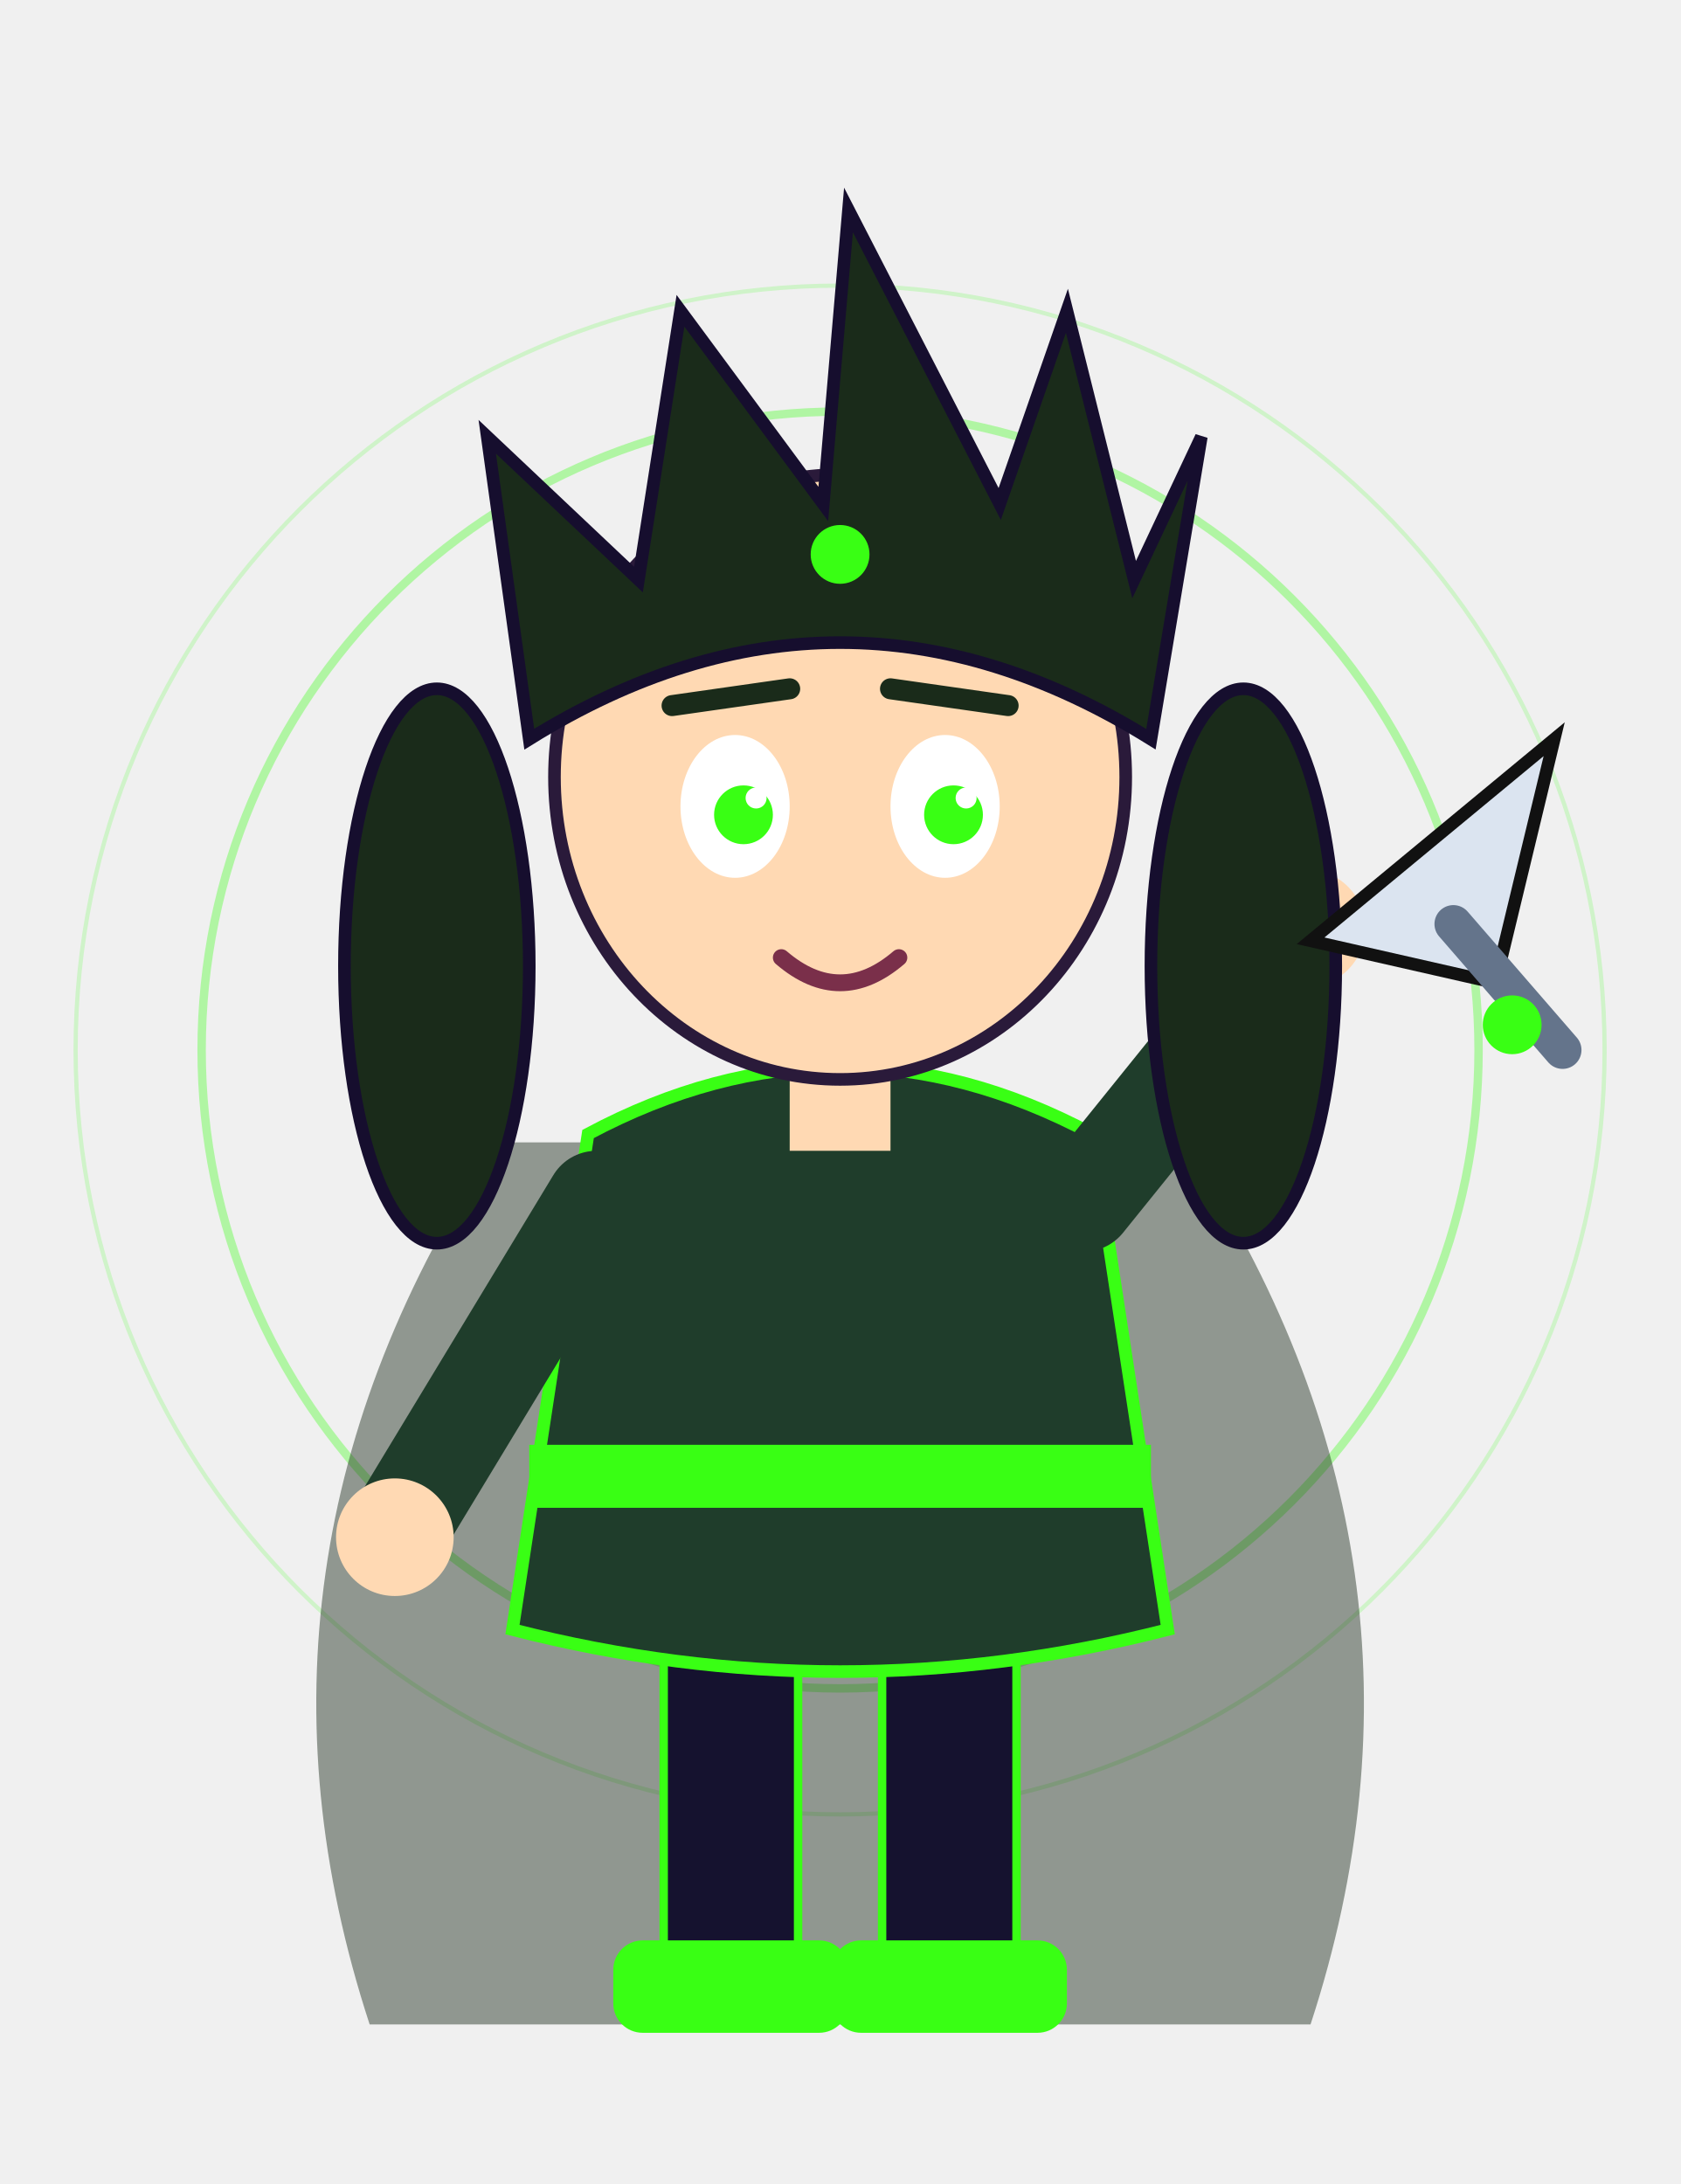
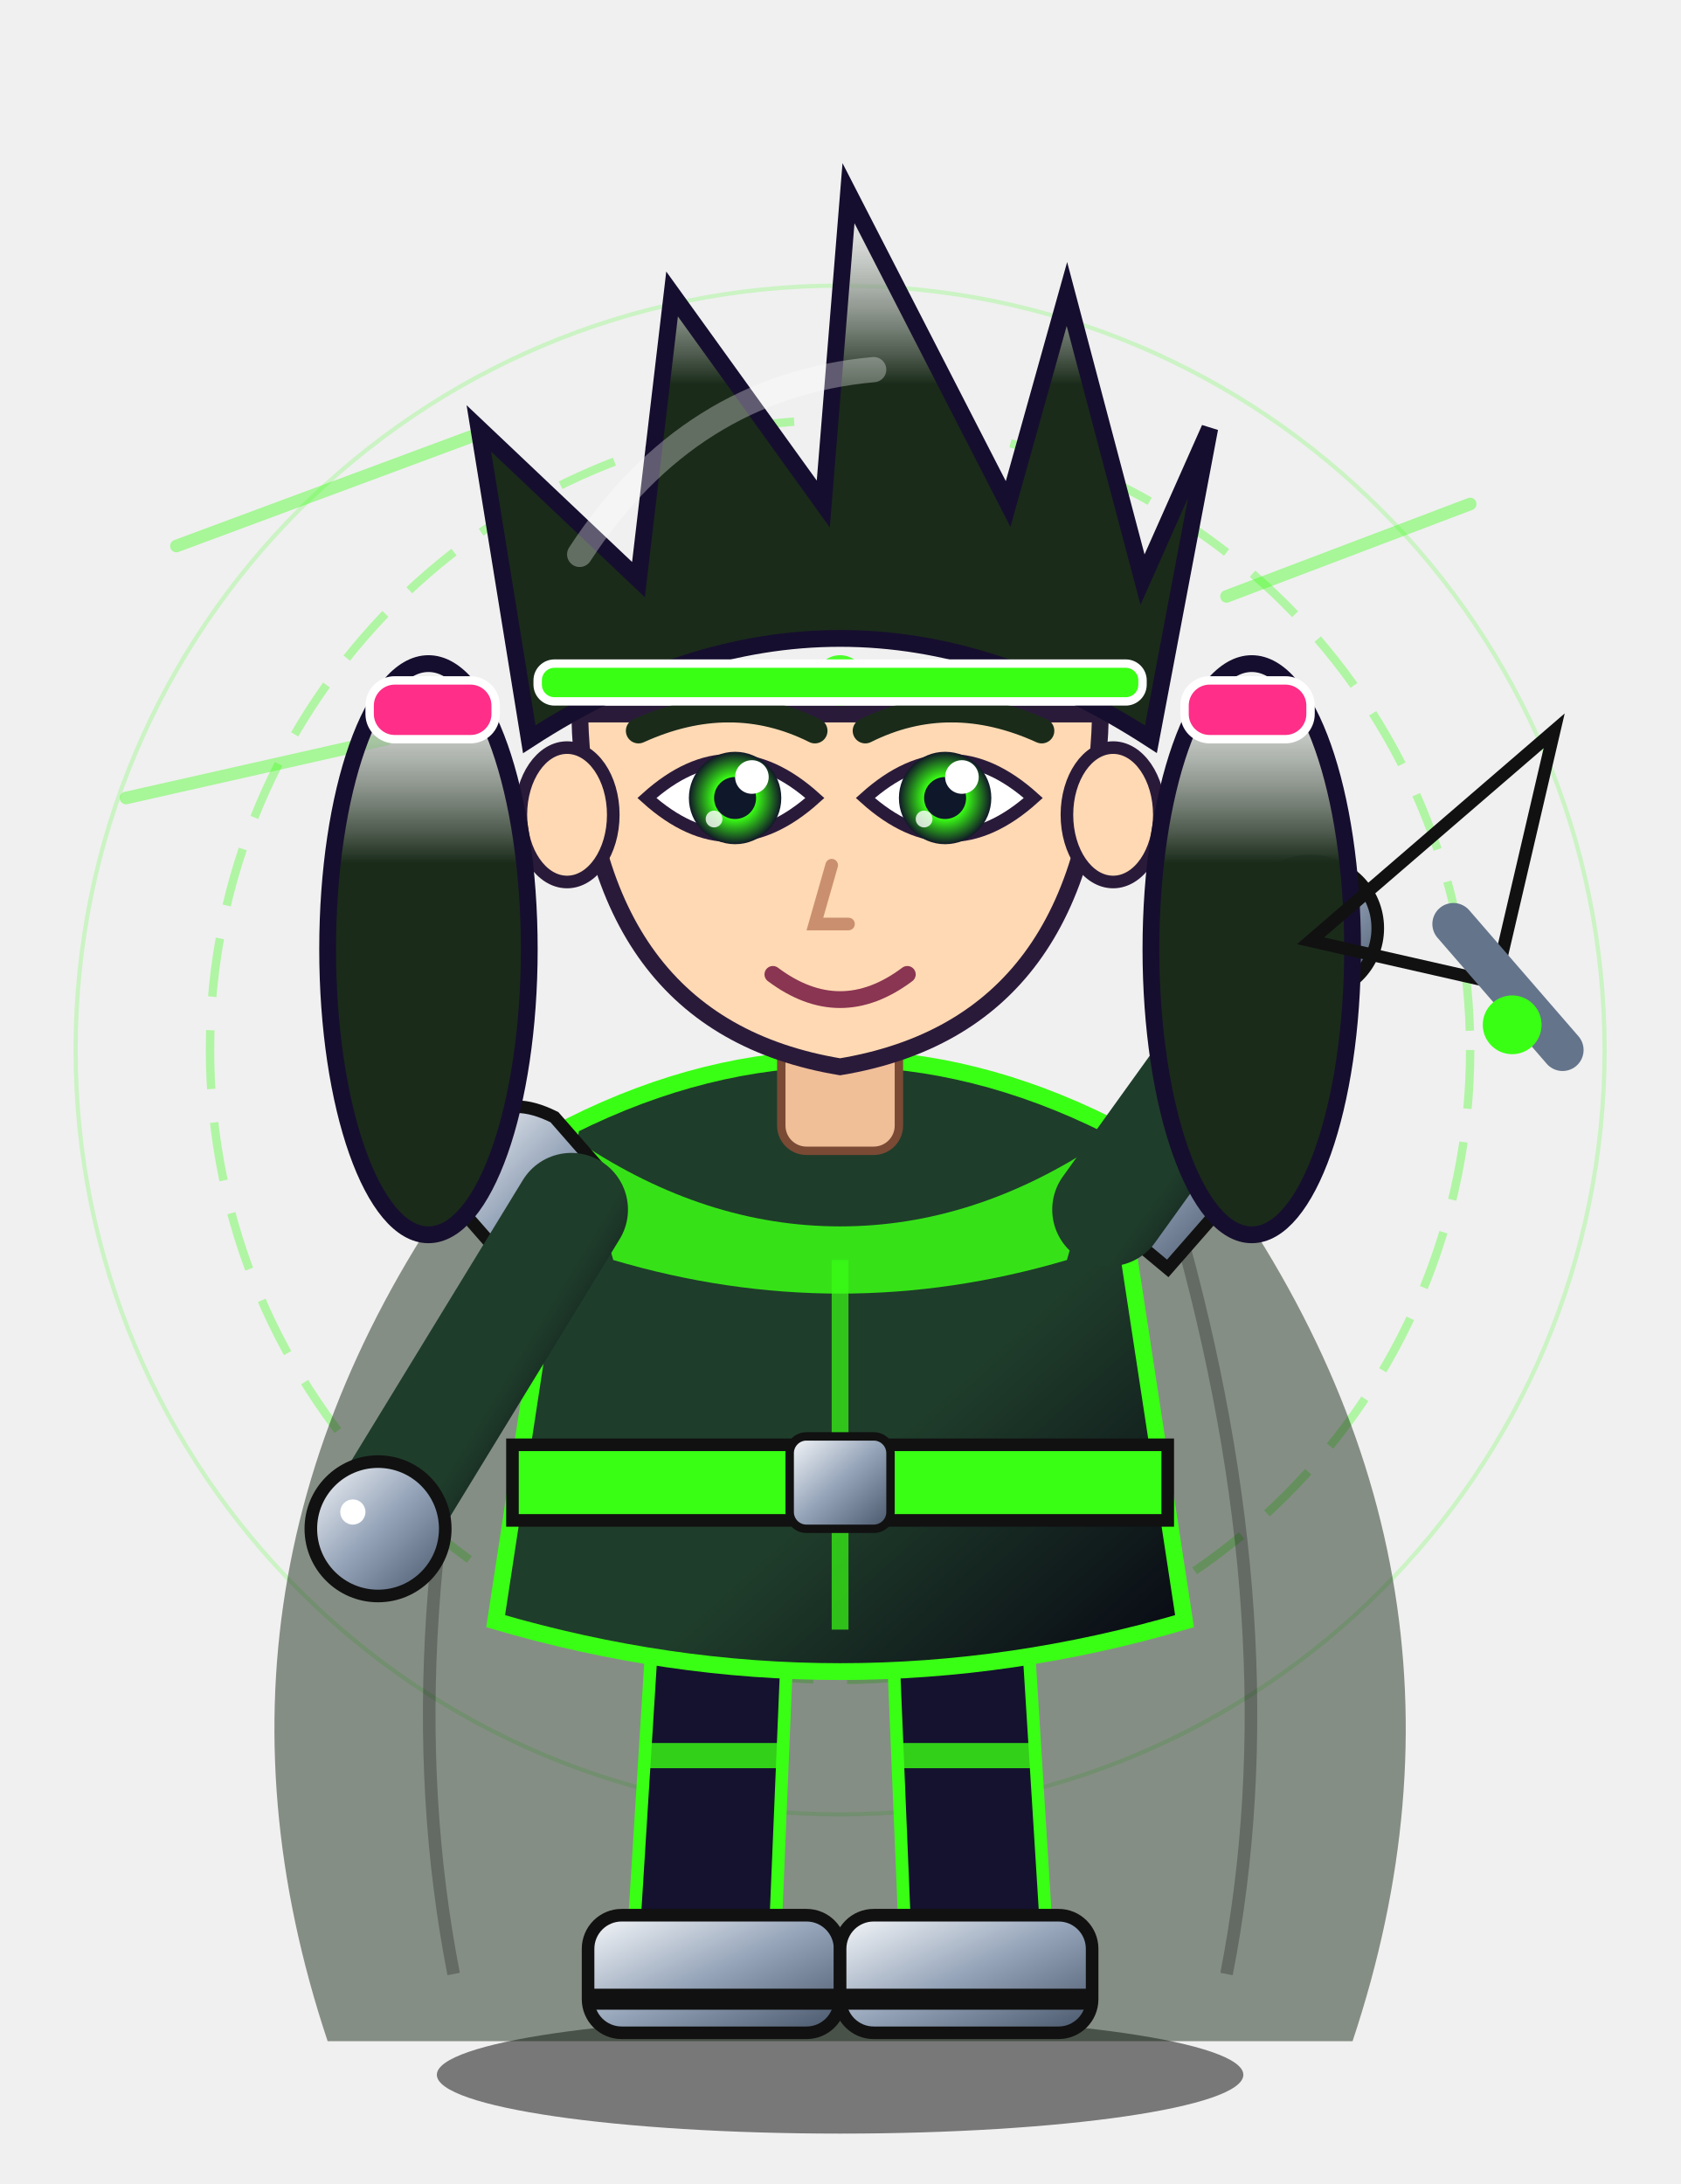
<svg xmlns="http://www.w3.org/2000/svg" width="400" height="520" viewBox="0 0 400 520">
  <g transform="scale(1.0)">
-     <circle cx="200" cy="250" r="152" fill="none" stroke="#39ff14" stroke-width="2" opacity=".35" />
-     <circle cx="200" cy="250" r="182" fill="none" stroke="#39ff14" stroke-width="1" opacity=".18" />
-     <path d="M118 272 Q52 372 88 482 L312 482 Q348 372 282 272Z" fill="#1a2b1a" opacity=".45" />
-     <rect x="158" y="382" width="32" height="98" rx="10" fill="#15122f" stroke="#39ff14" stroke-width="2" />
-     <rect x="210" y="382" width="32" height="98" rx="10" fill="#15122f" stroke="#39ff14" stroke-width="2" />
-     <rect x="146" y="462" width="56" height="22" rx="7" fill="#39ff14" />
-     <rect x="198" y="462" width="56" height="22" rx="7" fill="#39ff14" />
-     <path d="M140 270 Q200 238 260 270 L278 388 Q200 408 122 388Z" fill="#1f3d2b" stroke="#39ff14" stroke-width="3" />
-     <rect x="126" y="344" width="148" height="15" fill="#39ff14" />
-     <path d="M142 286 L96 362" stroke="#1f3d2b" stroke-width="24" stroke-linecap="round" />
-     <path d="M258 286 L308 224" stroke="#1f3d2b" stroke-width="24" stroke-linecap="round" />
-     <circle cx="94" cy="366" r="14" fill="#ffd9b3" />
-     <circle cx="311" cy="221" r="14" fill="#ffd9b3" />
-     <rect x="188" y="248" width="24" height="26" fill="#ffd9b3" />
-     <ellipse cx="200" cy="185" rx="68" ry="72" fill="#ffd9b3" stroke="#2a1a3a" stroke-width="3" />
-     <path d="M126 176 L116 104 L152 138 L162 74 L196 120 L202 50 L238 120 L254 74 L270 138 L286 104 L274 176 Q200 130 126 176Z" fill="#1a2b1a" stroke="#160e2e" stroke-width="3" />
-     <ellipse cx="104" cy="230" rx="22" ry="66" fill="#1a2b1a" stroke="#160e2e" stroke-width="3" />
-     <ellipse cx="296" cy="230" rx="22" ry="66" fill="#1a2b1a" stroke="#160e2e" stroke-width="3" />
-     <ellipse cx="175" cy="192" rx="13" ry="17" fill="#fff" />
-     <ellipse cx="225" cy="192" rx="13" ry="17" fill="#fff" />
-     <circle cx="177" cy="194" r="7" fill="#39ff14" />
-     <circle cx="227" cy="194" r="7" fill="#39ff14" />
-     <circle cx="180" cy="190" r="2.5" fill="#fff" />
-     <circle cx="230" cy="190" r="2.5" fill="#fff" />
-     <path d="M160 168 L188 164 M212 164 L240 168" stroke="#1a2b1a" stroke-width="5" stroke-linecap="round" />
-     <path d="M186 228 Q200 240 214 228" fill="none" stroke="#7a2f4a" stroke-width="4" stroke-linecap="round" />
-     <circle cx="200" cy="132" r="7" fill="#39ff14" />
-     <path d="M312 224 L370 176 L356 234Z" fill="#dbe4f0" stroke="#111" stroke-width="3" />
-     <path d="M346 220 L372 250" stroke="#64748b" stroke-width="9" stroke-linecap="round" />
+     <defs>
+       <linearGradient id="cuerpo-ninja" x1="0" y1="0" x2="1" y2="1">
+         <stop offset="0" stop-color="#1f3d2b" />
+         <stop offset=".6" stop-color="#1f3d2b" />
+         <stop offset="1" stop-color="#070512" />
+       </linearGradient>
+       <linearGradient id="pelo-ninja" x1="0" y1="0" x2="0" y2="1">
+         <stop offset="0" stop-color="#ffffff" stop-opacity=".45" />
+         <stop offset=".35" stop-color="#1a2b1a" />
+         <stop offset="1" stop-color="#1a2b1a" />
+       </linearGradient>
+       <radialGradient id="iris-ninja">
+         <stop offset="0" stop-color="#fff" />
+         <stop offset=".45" stop-color="#39ff14" />
+         <stop offset="1" stop-color="#111827" />
+       </radialGradient>
+       <linearGradient id="metal-ninja" x1="0" y1="0" x2="1" y2="1">
+         <stop offset="0" stop-color="#f8fafc" />
+         <stop offset=".5" stop-color="#94a3b8" />
+         <stop offset="1" stop-color="#475569" />
+       </linearGradient>
+     </defs>
+     <ellipse cx="200" cy="494" rx="96" ry="14" fill="#000" opacity=".5" />
+     <circle cx="200" cy="250" r="150" fill="none" stroke="#39ff14" stroke-width="2" opacity=".35" stroke-dasharray="14 8" />
+     <circle cx="200" cy="250" r="182" fill="none" stroke="#39ff14" stroke-width="1" opacity=".2" />
+     <path d="M42 130 l70 -26 M30 190 l62 -14 M350 120 l-58 22" stroke="#39ff14" stroke-width="3" opacity=".4" stroke-linecap="round" />
+     <path d="M116 272 Q40 372 78 486 L322 486 Q360 372 284 272Z" fill="#1a2b1a" opacity=".5" />
+     <path d="M120 290 Q92 388 108 470 M280 290 Q308 388 292 470" fill="none" stroke="#000" stroke-width="3" opacity=".25" />
+     <path d="M156 378 L150 474 L184 474 L188 378Z" fill="#15122f" stroke="#39ff14" stroke-width="3" />
+     <path d="M212 378 L216 474 L250 474 L244 378Z" fill="#15122f" stroke="#39ff14" stroke-width="3" />
+     <path d="M154 418 L186 418 M214 418 L246 418" stroke="#39ff14" stroke-width="6" opacity=".8" />
+     <rect x="140" y="456" width="60" height="28" rx="8" fill="url(#metal-ninja)" stroke="#111" stroke-width="3" />
+     <rect x="200" y="456" width="60" height="28" rx="8" fill="url(#metal-ninja)" stroke="#111" stroke-width="3" />
+     <path d="M140 476 H200 M200 476 H260" stroke="#111" stroke-width="5" />
+     <path d="M136 268 Q200 236 264 268 L282 386 Q200 410 118 386Z" fill="url(#cuerpo-ninja)" stroke="#39ff14" stroke-width="4" />
+     <path d="M138 272 Q168 292 200 292 Q232 292 262 272 L254 300 Q200 316 146 300Z" fill="#39ff14" opacity=".85" />
+     <path d="M132 266 Q112 256 108 286 L122 302 L146 282Z" fill="url(#metal-ninja)" stroke="#111" stroke-width="3" />
+     <path d="M268 266 Q288 256 292 286 L278 302 L254 282Z" fill="url(#metal-ninja)" stroke="#111" stroke-width="3" />
+     <path d="M200 300 L200 388" stroke="#39ff14" stroke-width="4" opacity=".7" />
+     <rect x="122" y="344" width="156" height="18" fill="#39ff14" stroke="#111" stroke-width="3" />
+     <rect x="188" y="342" width="24" height="22" rx="4" fill="url(#metal-ninja)" stroke="#111" stroke-width="2" />
+     <path d="M136 288 L92 360" stroke="url(#cuerpo-ninja)" stroke-width="27" stroke-linecap="round" />
+     <path d="M264 288 L310 224" stroke="url(#cuerpo-ninja)" stroke-width="27" stroke-linecap="round" />
+     <circle cx="90" cy="364" r="16" fill="url(#metal-ninja)" stroke="#111" stroke-width="3" />
+     <circle cx="312" cy="221" r="16" fill="url(#metal-ninja)" stroke="#111" stroke-width="3" />
+     <circle cx="84" cy="360" r="3" fill="#fff" />
+     <circle cx="306" cy="217" r="3" fill="#fff" />
+     <rect x="186" y="244" width="28" height="30" rx="6" fill="#f0be97" stroke="#7a4a35" stroke-width="2" />
+     <path d="M138 170 Q140 244 200 254 Q260 244 262 170Z" fill="#ffd9b3" stroke="#2a1a3a" stroke-width="4" />
+     <ellipse cx="135" cy="194" rx="11" ry="16" fill="#ffd9b3" stroke="#2a1a3a" stroke-width="3" />
+     <ellipse cx="265" cy="194" rx="11" ry="16" fill="#ffd9b3" stroke="#2a1a3a" stroke-width="3" />
+     <path d="M154 190 Q174 172 194 190 Q174 208 154 190Z" fill="#fff" stroke="#2a1a3a" stroke-width="3" />
+     <path d="M206 190 Q226 172 246 190 Q226 208 206 190Z" fill="#fff" stroke="#2a1a3a" stroke-width="3" />
+     <circle cx="175" cy="190" r="11" fill="url(#iris-ninja)" />
+     <circle cx="225" cy="190" r="11" fill="url(#iris-ninja)" />
+     <circle cx="175" cy="190" r="5" fill="#0f172a" />
+     <circle cx="225" cy="190" r="5" fill="#0f172a" />
+     <circle cx="179" cy="185" r="4" fill="#fff" />
+     <circle cx="229" cy="185" r="4" fill="#fff" />
+     <circle cx="170" cy="195" r="2" fill="#fff" opacity=".8" />
+     <circle cx="220" cy="195" r="2" fill="#fff" opacity=".8" />
+     <path d="M152 174 Q174 164 194 174 M206 174 Q226 164 248 174" fill="none" stroke="#1a2b1a" stroke-width="6" stroke-linecap="round" />
+     <path d="M198 206 L194 220 L202 220" fill="none" stroke="#c98f6e" stroke-width="3" stroke-linecap="round" />
+     <path d="M184 232 Q200 244 216 232" fill="none" stroke="#8a3552" stroke-width="4" stroke-linecap="round" />
+     <circle cx="200" cy="162" r="6" fill="#39ff14" opacity=".9" />
+     <path d="M126 176 L114 102 L152 138 L160 70 L196 120 L202 46 L240 120 L254 70 L272 138 L288 102 L274 176 Q200 128 126 176Z" fill="url(#pelo-ninja)" stroke="#160e2e" stroke-width="4" />
+     <ellipse cx="102" cy="226" rx="24" ry="68" fill="url(#pelo-ninja)" stroke="#160e2e" stroke-width="4" />
+     <ellipse cx="298" cy="226" rx="24" ry="68" fill="url(#pelo-ninja)" stroke="#160e2e" stroke-width="4" />
+     <rect x="88" y="162" width="30" height="14" rx="6" fill="#ff2e88" stroke="#fff" stroke-width="2" />
+     <rect x="282" y="162" width="30" height="14" rx="6" fill="#ff2e88" stroke="#fff" stroke-width="2" />
+     <path d="M138 132 Q164 92 208 88" fill="none" stroke="#fff" stroke-width="6" opacity=".32" stroke-linecap="round" />
+     <rect x="128" y="158" width="144" height="9" rx="4" fill="#39ff14" stroke="#fff" stroke-width="2" />
+     <path d="M312 224 L370 174 L356 234Z" fill="url(#metal-{ident})" stroke="#111" stroke-width="3" />
+     <path d="M346 220 L372 250" stroke="#64748b" stroke-width="10" stroke-linecap="round" />
    <circle cx="360" cy="244" r="7" fill="#39ff14" />
  </g>
</svg>
